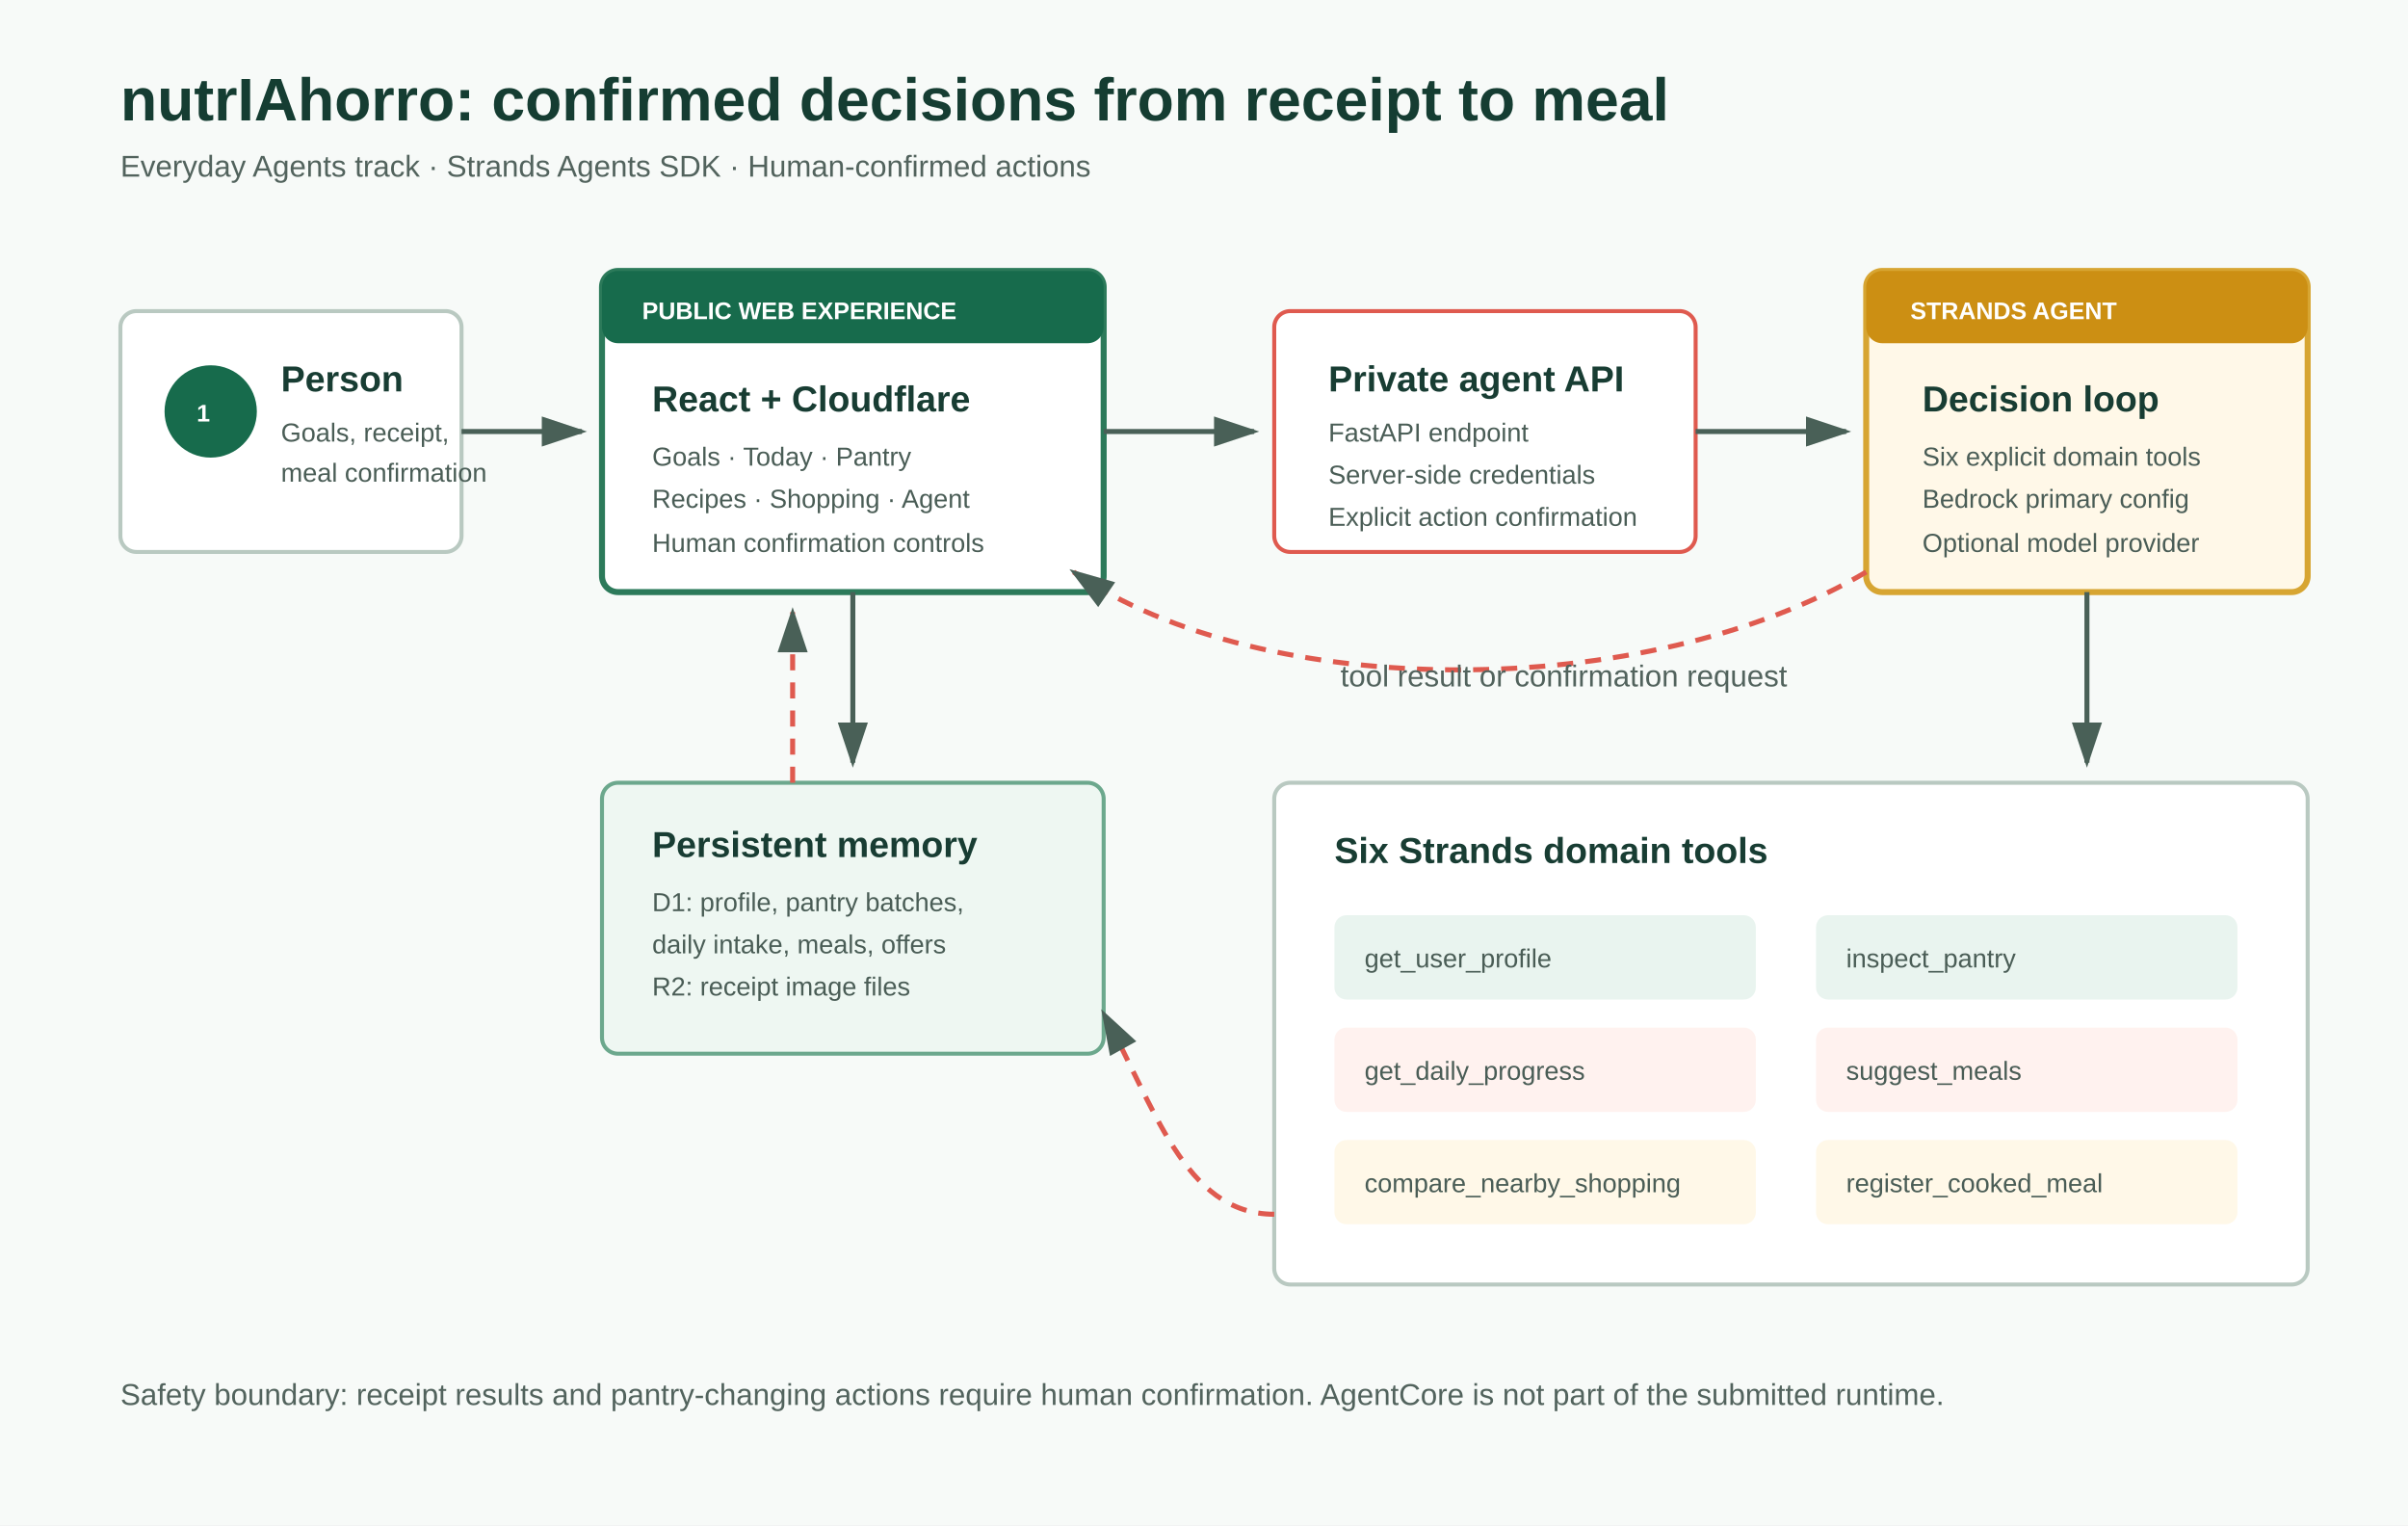
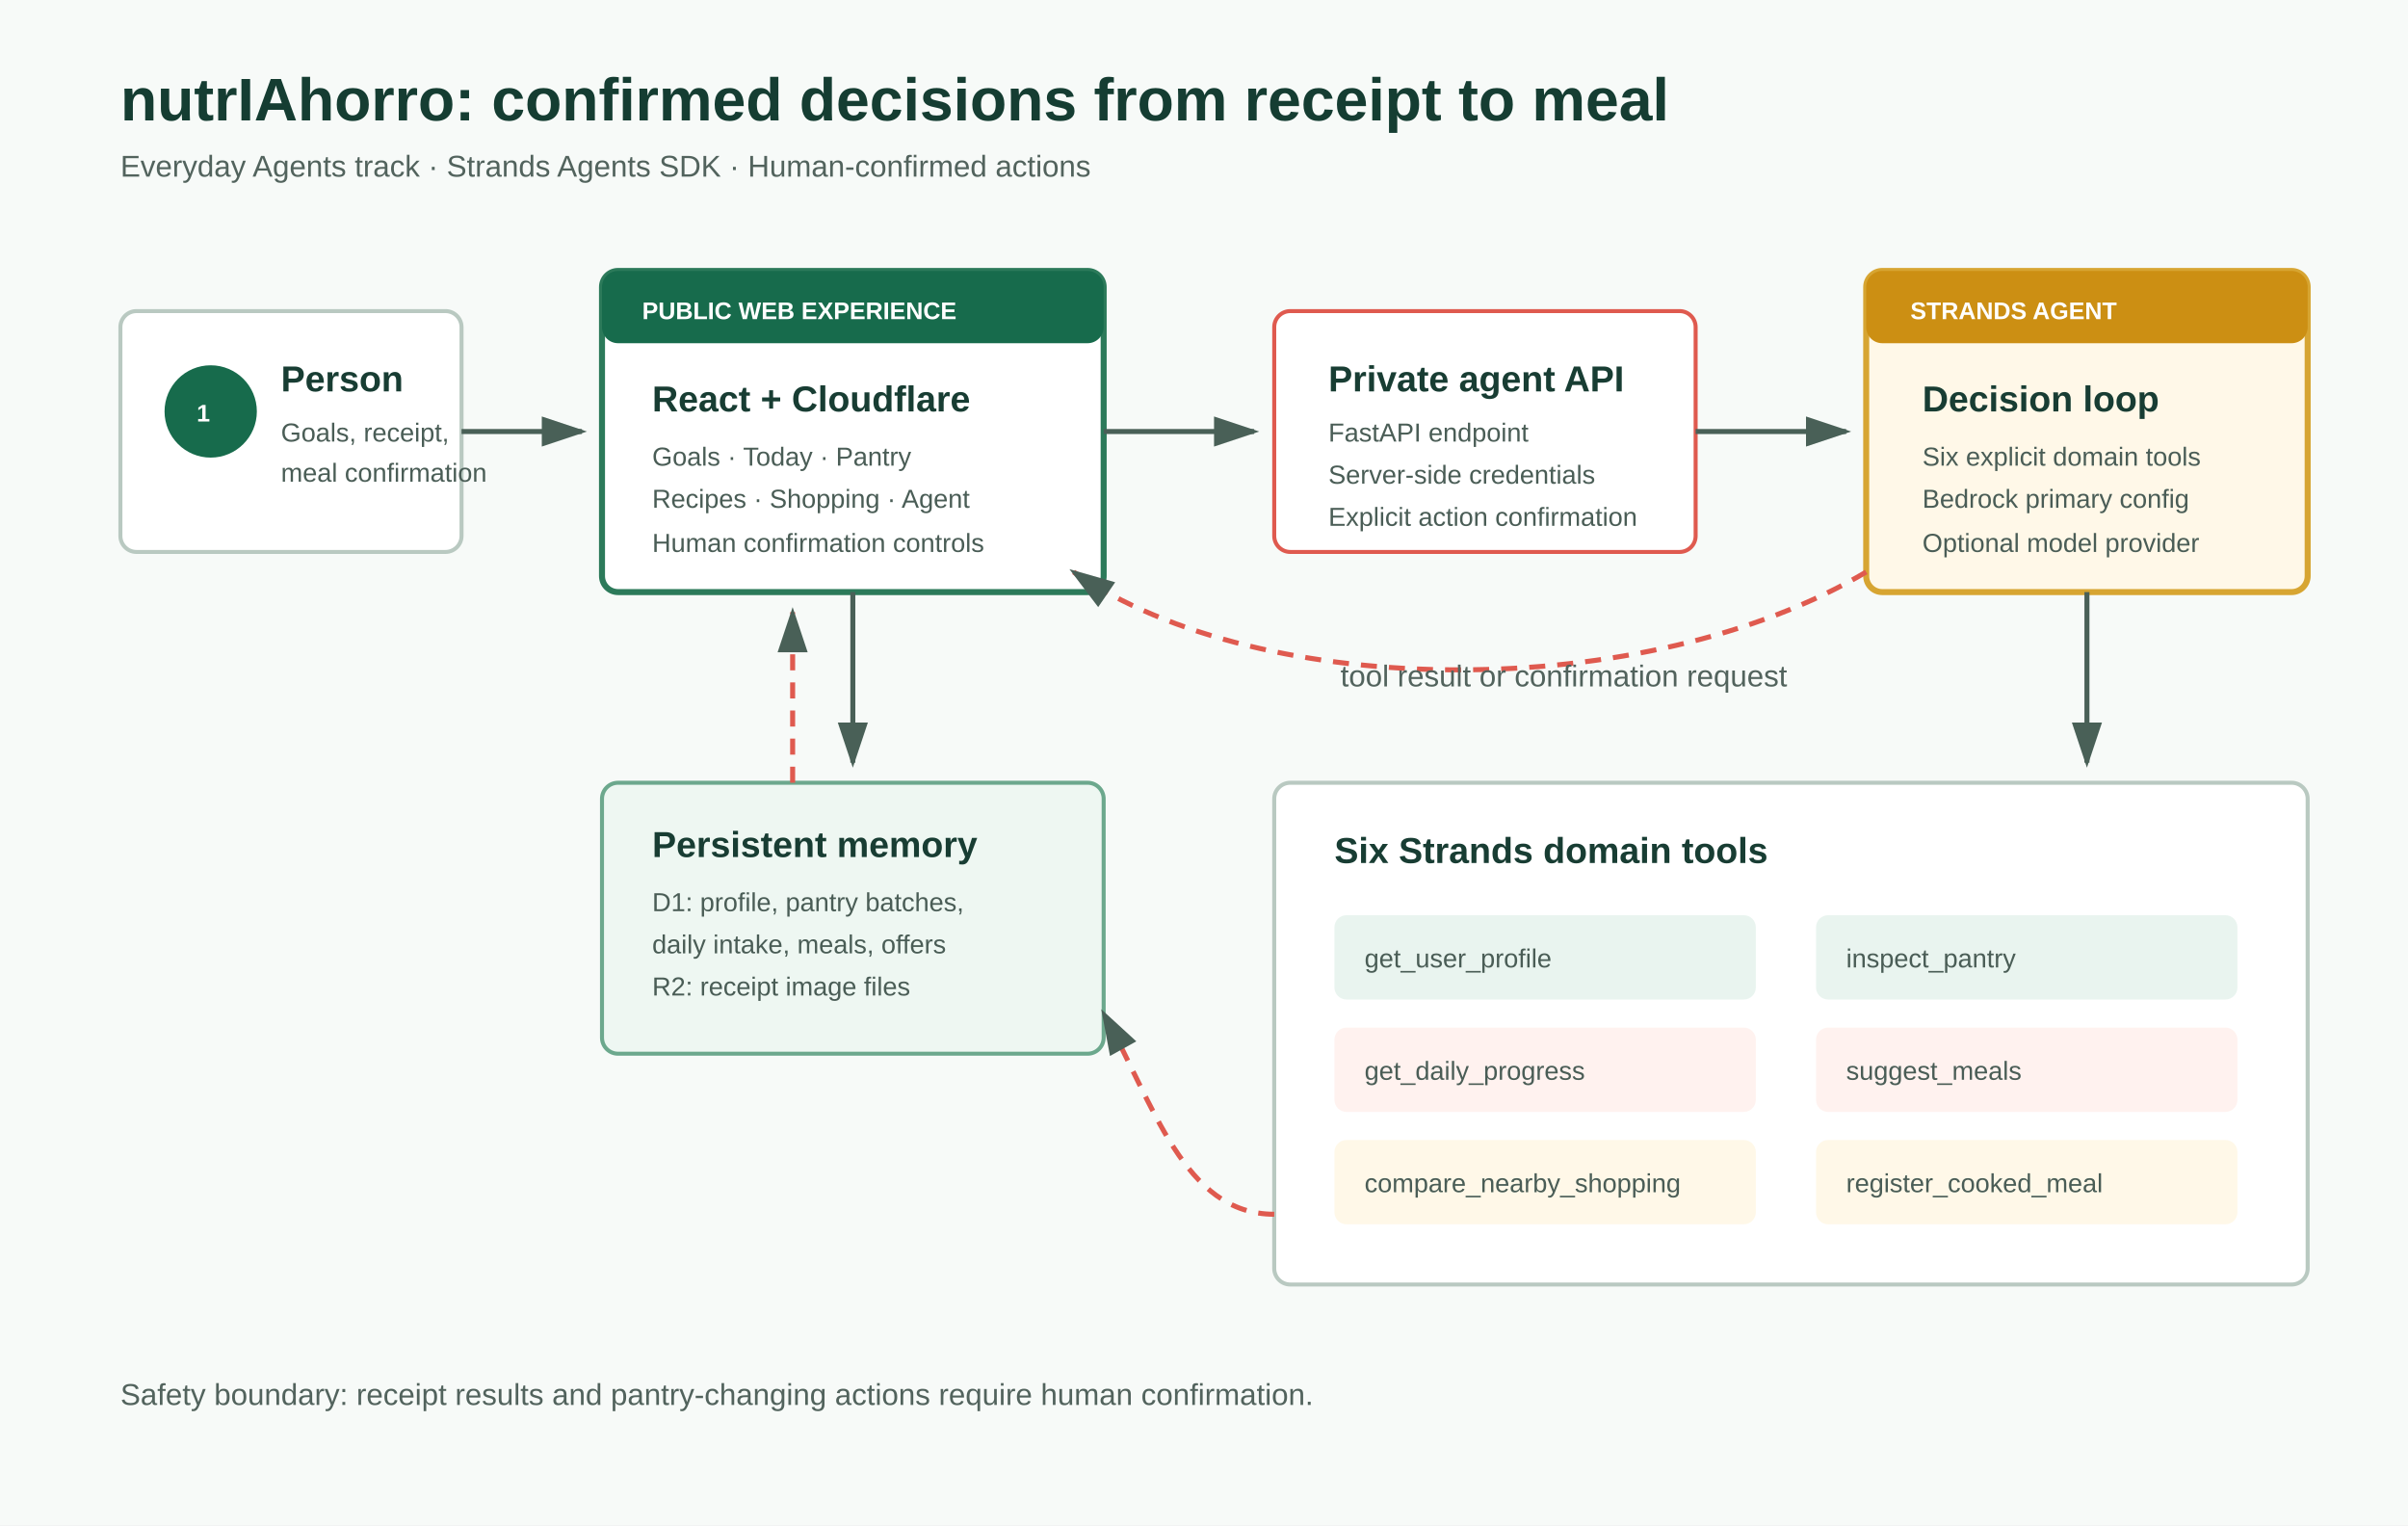
<svg xmlns="http://www.w3.org/2000/svg" width="1200" height="760" viewBox="0 0 1200 760" role="img" aria-labelledby="title description">
  <defs>
    <marker id="arrow" markerWidth="10" markerHeight="10" refX="8" refY="3" orient="auto" markerUnits="strokeWidth">
      <path d="M0,0 L0,6 L9,3 z" fill="#496057" />
    </marker>
    <style>
      .title { font: 700 30px Arial, sans-serif; fill: #153d32; }
      .subtitle { font: 400 15px Arial, sans-serif; fill: #52635d; }
      .box-title { font: 700 18px Arial, sans-serif; fill: #183d33; }
      .box-copy { font: 400 13px Arial, sans-serif; fill: #4a5d56; }
      .small { font: 700 12px Arial, sans-serif; fill: #ffffff; }
      .flow { fill: none; stroke: #496057; stroke-width: 2.5; marker-end: url(#arrow); }
      .return { fill: none; stroke: #df5a4f; stroke-width: 2.5; stroke-dasharray: 8 6; marker-end: url(#arrow); }
    </style>
  </defs>
  <rect width="1200" height="760" fill="#f7faf8" />
  <text x="60" y="60" class="title">nutrIAhorro: confirmed decisions from receipt to meal</text>
  <text x="60" y="88" class="subtitle">Everyday Agents track · Strands Agents SDK · Human-confirmed actions</text>
  <rect x="60" y="155" width="170" height="120" rx="8" fill="#ffffff" stroke="#b9c9c1" stroke-width="2" />
  <circle cx="105" cy="205" r="23" fill="#176b4c" />
  <text x="98" y="210" class="small">1</text>
  <text x="140" y="195" class="box-title">Person</text>
  <text x="140" y="220" class="box-copy">Goals, receipt,</text>
  <text x="140" y="240" class="box-copy">meal confirmation</text>
  <rect x="300" y="135" width="250" height="160" rx="8" fill="#ffffff" stroke="#2c7a5a" stroke-width="3" />
  <rect x="300" y="135" width="250" height="36" rx="8" fill="#176b4c" />
  <text x="320" y="159" class="small">PUBLIC WEB EXPERIENCE</text>
  <text x="325" y="205" class="box-title">React + Cloudflare</text>
  <text x="325" y="232" class="box-copy">Goals · Today · Pantry</text>
  <text x="325" y="253" class="box-copy">Recipes · Shopping · Agent</text>
  <text x="325" y="275" class="box-copy">Human confirmation controls</text>
  <rect x="635" y="155" width="210" height="120" rx="8" fill="#ffffff" stroke="#df5a4f" stroke-width="2" />
  <text x="662" y="195" class="box-title">Private agent API</text>
  <text x="662" y="220" class="box-copy">FastAPI endpoint</text>
  <text x="662" y="241" class="box-copy">Server-side credentials</text>
  <text x="662" y="262" class="box-copy">Explicit action confirmation</text>
  <rect x="930" y="135" width="220" height="160" rx="8" fill="#fff8e8" stroke="#d7a532" stroke-width="3" />
  <rect x="930" y="135" width="220" height="36" rx="8" fill="#cc8f13" />
  <text x="952" y="159" class="small">STRANDS AGENT</text>
  <text x="958" y="205" class="box-title">Decision loop</text>
  <text x="958" y="232" class="box-copy">Six explicit domain tools</text>
  <text x="958" y="253" class="box-copy">Bedrock primary config</text>
  <text x="958" y="275" class="box-copy">Optional model provider</text>
  <path d="M230 215 H290" class="flow" />
  <path d="M550 215 H625" class="flow" />
  <path d="M845 215 H920" class="flow" />
  <path d="M930 285 C820 350 630 350 535 285" class="return" />
  <text x="668" y="342" class="subtitle">tool result or confirmation request</text>
  <rect x="300" y="390" width="250" height="135" rx="8" fill="#eef7f2" stroke="#6ca88d" stroke-width="2" />
  <text x="325" y="427" class="box-title">Persistent memory</text>
  <text x="325" y="454" class="box-copy">D1: profile, pantry batches,</text>
  <text x="325" y="475" class="box-copy">daily intake, meals, offers</text>
  <text x="325" y="496" class="box-copy">R2: receipt image files</text>
  <path d="M425 295 V380" class="flow" />
  <path d="M395 390 V305" class="return" />
  <rect x="635" y="390" width="515" height="250" rx="8" fill="#ffffff" stroke="#b9c9c1" stroke-width="2" />
  <text x="665" y="430" class="box-title">Six Strands domain tools</text>
  <rect x="665" y="456" width="210" height="42" rx="6" fill="#e9f4ef" />
  <text x="680" y="482" class="box-copy">get_user_profile</text>
  <rect x="905" y="456" width="210" height="42" rx="6" fill="#e9f4ef" />
  <text x="920" y="482" class="box-copy">inspect_pantry</text>
  <rect x="665" y="512" width="210" height="42" rx="6" fill="#fff2ef" />
  <text x="680" y="538" class="box-copy">get_daily_progress</text>
  <rect x="905" y="512" width="210" height="42" rx="6" fill="#fff2ef" />
  <text x="920" y="538" class="box-copy">suggest_meals</text>
  <rect x="665" y="568" width="210" height="42" rx="6" fill="#fff8e8" />
  <text x="680" y="594" class="box-copy">compare_nearby_shopping</text>
  <rect x="905" y="568" width="210" height="42" rx="6" fill="#fff8e8" />
  <text x="920" y="594" class="box-copy">register_cooked_meal</text>
  <path d="M1040 295 V380" class="flow" />
  <path d="M635 605 C590 605 575 550 550 505" class="return" />
-   <text x="60" y="700" class="subtitle">Safety boundary: receipt results and pantry-changing actions require human confirmation. AgentCore is not part of the submitted runtime.</text>
+   <text x="60" y="700" class="subtitle">Safety boundary: receipt results and pantry-changing actions require human confirmation.</text>
</svg>
